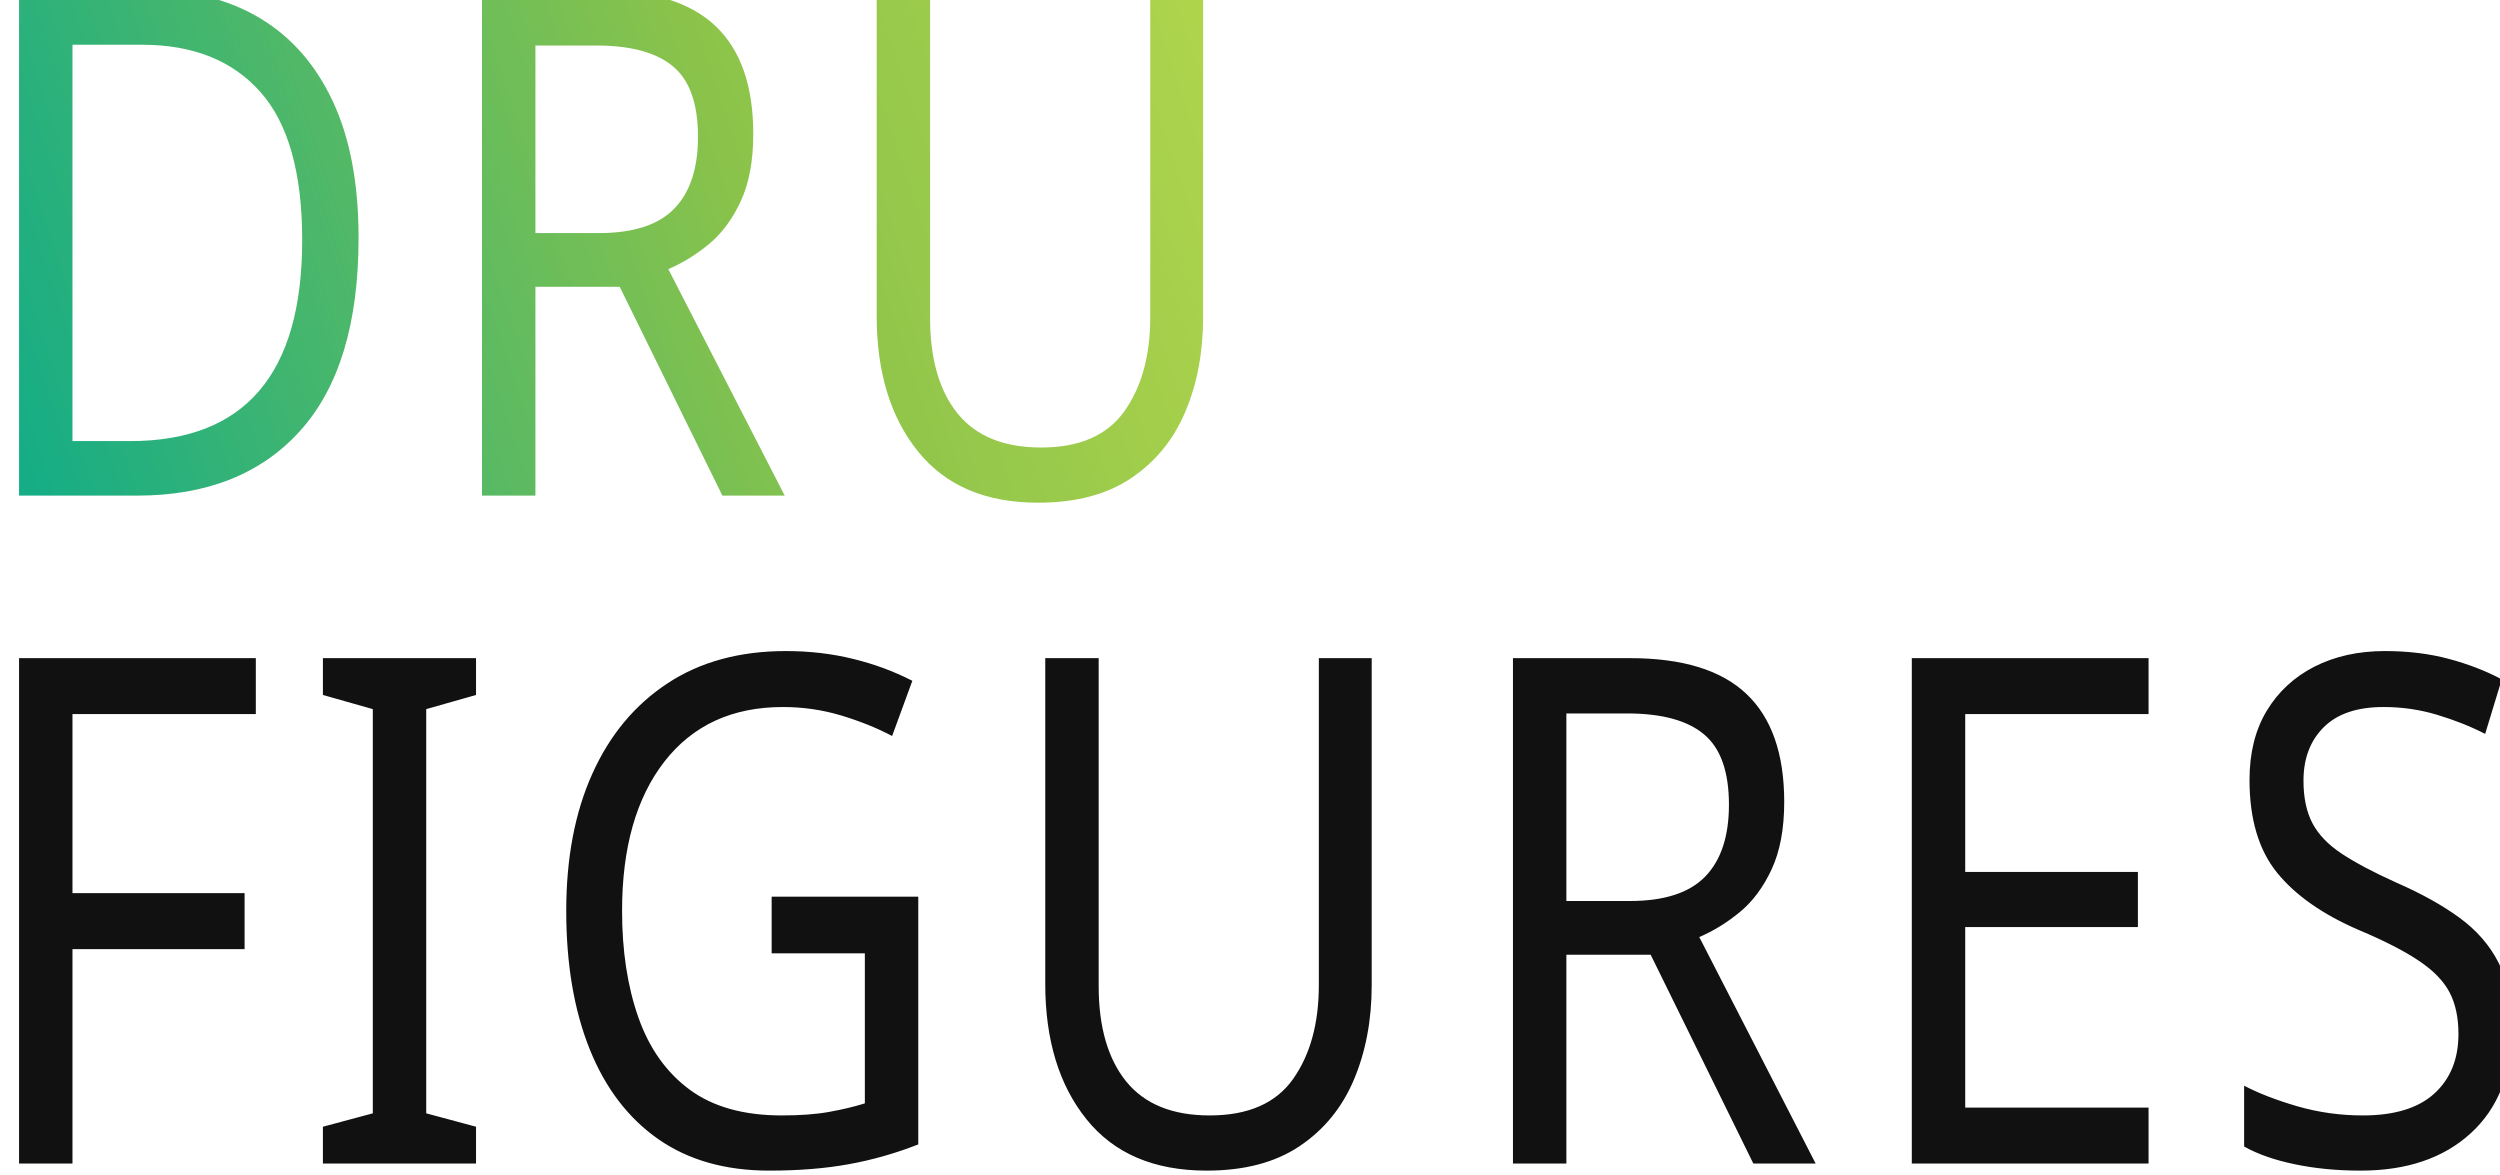
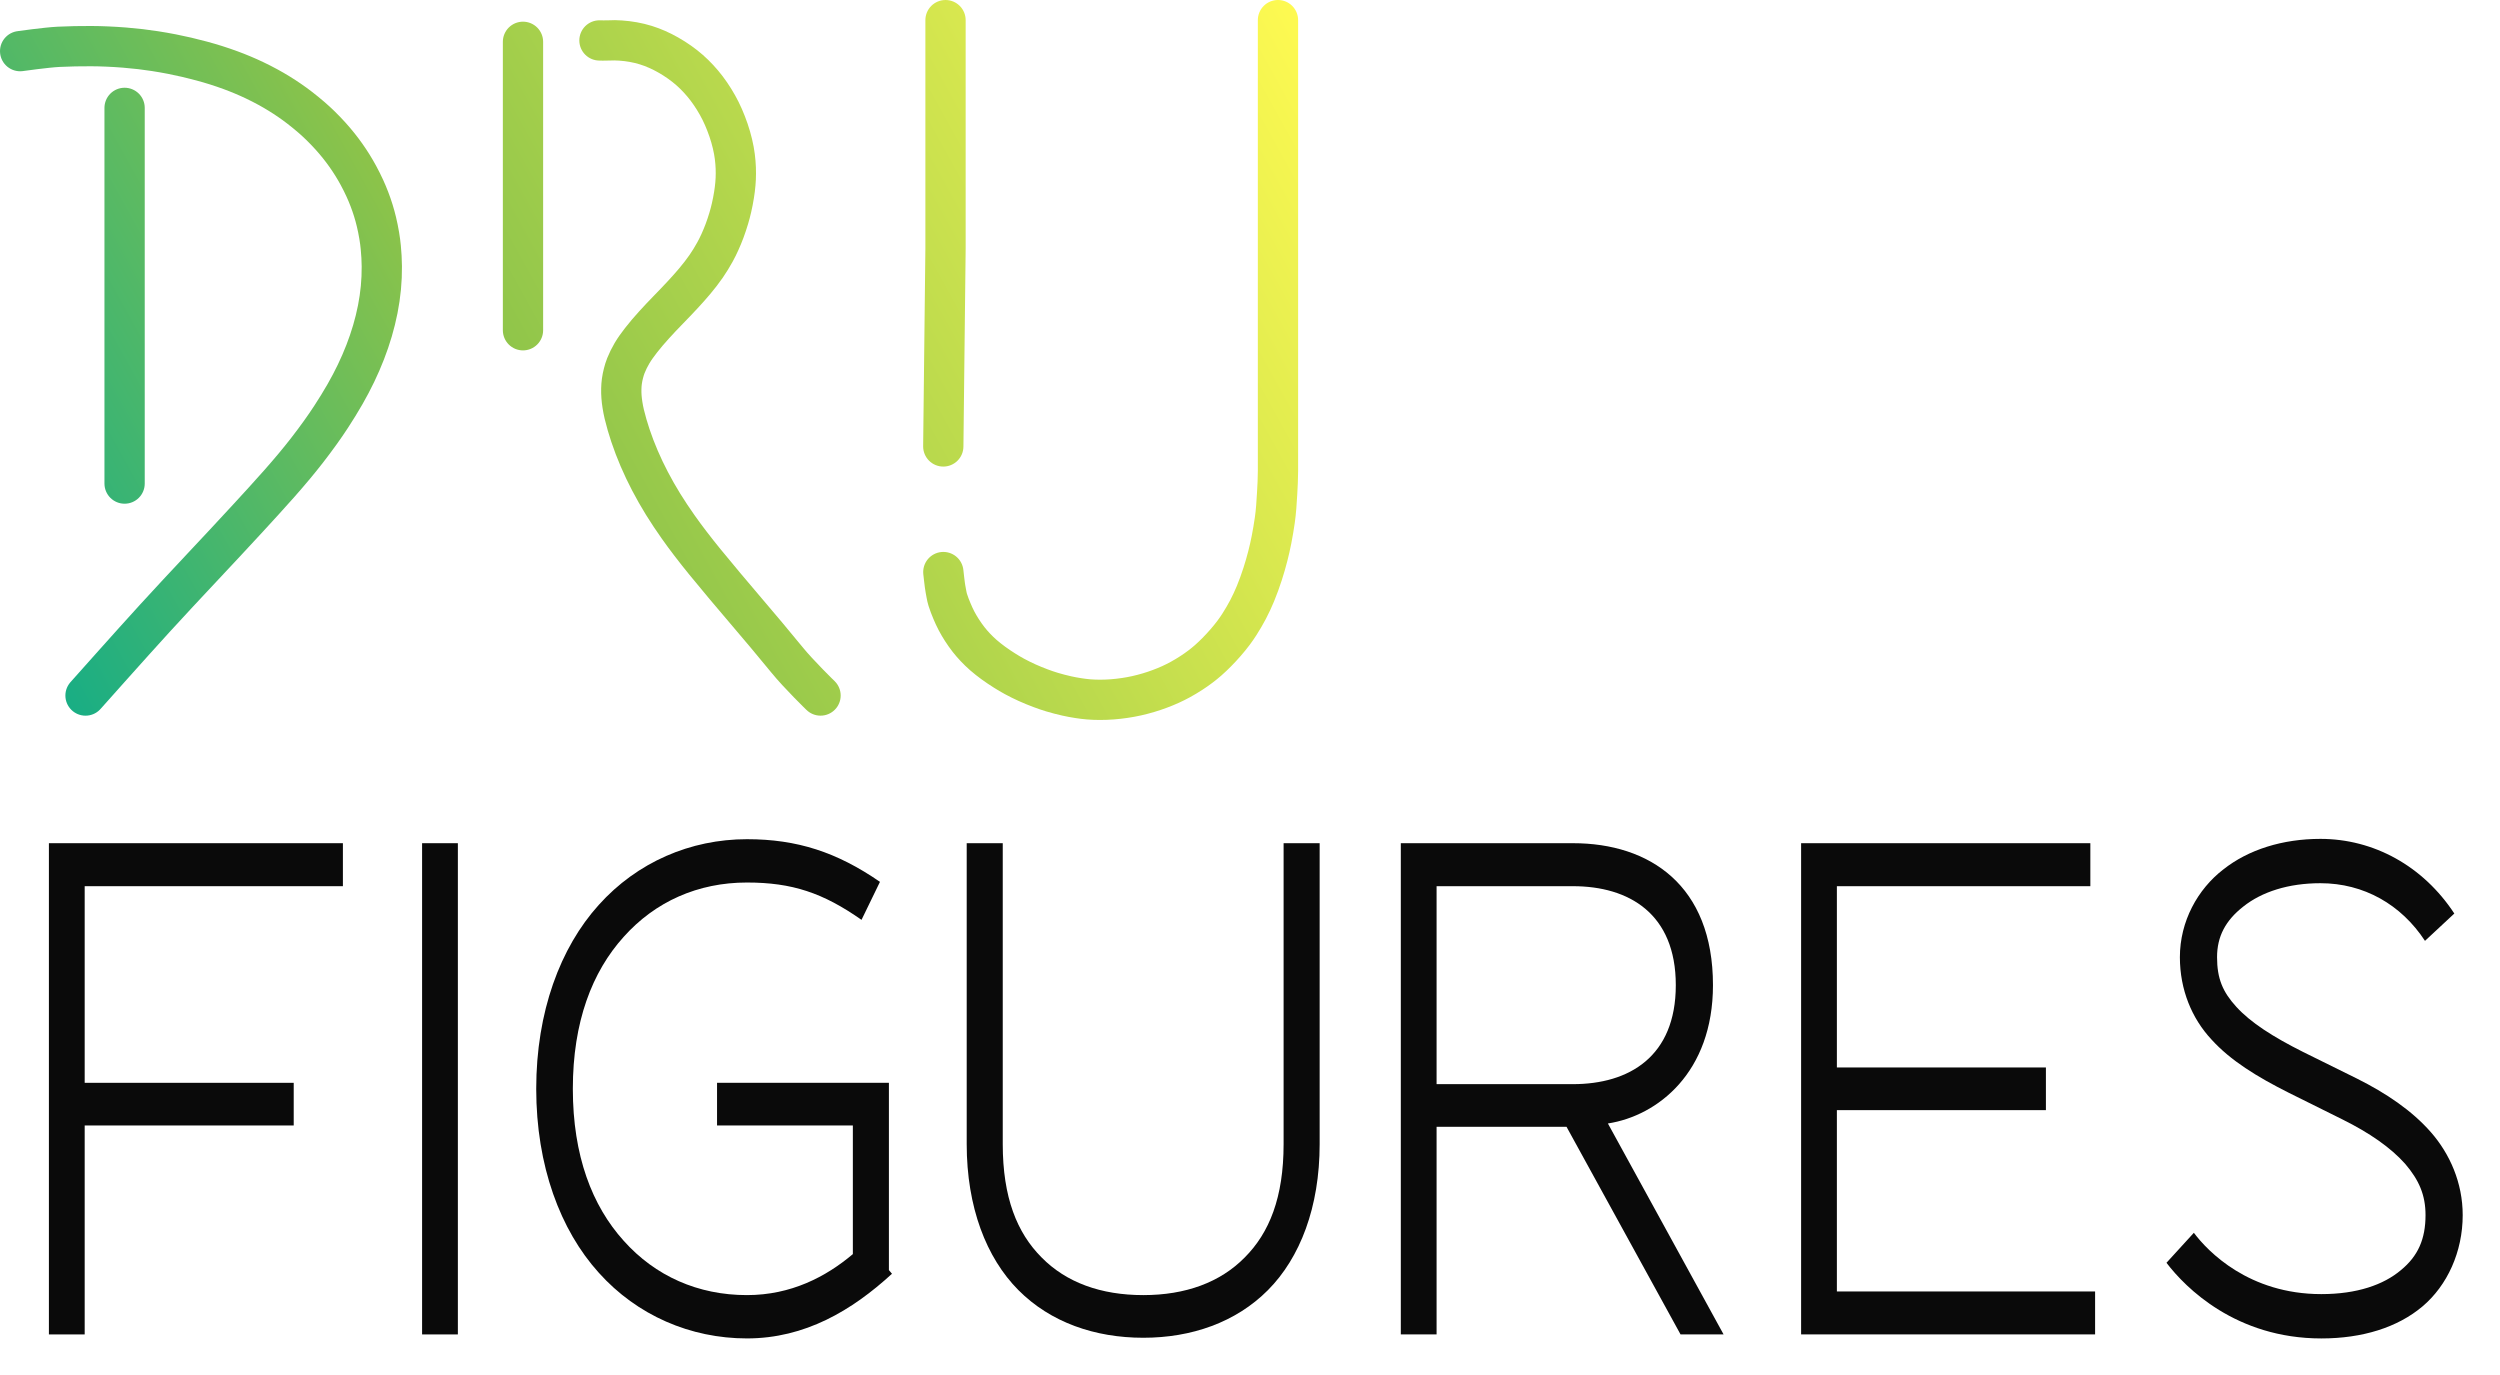
- <svg xmlns="http://www.w3.org/2000/svg" xmlns:xlink="http://www.w3.org/1999/xlink" version="1.0" x="0px" y="0px" width="385.715" height="181.173" viewBox="0 0 385.715 181.173" id="svg31036">
+ <svg xmlns="http://www.w3.org/2000/svg" xmlns:xlink="http://www.w3.org/1999/xlink" version="1.0" x="0px" y="0px" width="400" height="220" viewBox="0 0 400 220" id="svg31036">
  <defs id="defs31040">
-     <linearGradient id="linearGradient33490">
-       <stop style="stop-color:#0bab8b;stop-opacity:1;" offset="0" id="stop33486" />
-       <stop style="stop-color:#8bc34a;stop-opacity:1;" offset="0.347" id="stop33488" />
-       <stop style="stop-color:#fffa51;stop-opacity:1;" offset="1" id="stop34961" />
+     <linearGradient xlink:href="#linearGradient11459" id="linearGradient11461" x1="1031.866" y1="204.18" x2="1239.567" y2="89.674" gradientUnits="userSpaceOnUse" />
+     <linearGradient id="linearGradient11459">
+       <stop style="stop-color:#0bab8b;stop-opacity:1;" offset="0" id="stop11455" />
+       <stop style="stop-color:#8bc34a;stop-opacity:1;" offset="0.397" id="stop13641" />
+       <stop style="stop-color:#fffa51;stop-opacity:1;" offset="1" id="stop11457" />
    </linearGradient>
-     <linearGradient xlink:href="#linearGradient33490" id="linearGradient2506" x1="19.725" y1="124.053" x2="236.472" y2="36.636" gradientUnits="userSpaceOnUse" gradientTransform="matrix(1.707472,0,0,1.707472,-40.17455,-141.7971)" />
+     <linearGradient xlink:href="#linearGradient11459" id="linearGradient19441" gradientUnits="userSpaceOnUse" x1="1031.866" y1="204.18" x2="1239.567" y2="89.674" />
+     <linearGradient xlink:href="#linearGradient11459" id="linearGradient19443" gradientUnits="userSpaceOnUse" x1="1031.866" y1="204.18" x2="1239.567" y2="89.674" />
+     <linearGradient xlink:href="#linearGradient11459" id="linearGradient19445" gradientUnits="userSpaceOnUse" x1="1031.866" y1="204.18" x2="1239.567" y2="89.674" />
+     <linearGradient xlink:href="#linearGradient11459" id="linearGradient19447" gradientUnits="userSpaceOnUse" x1="1031.866" y1="204.18" x2="1239.567" y2="89.674" />
+     <linearGradient xlink:href="#linearGradient11459" id="linearGradient19449" gradientUnits="userSpaceOnUse" x1="1031.866" y1="204.18" x2="1239.567" y2="89.674" />
+     <linearGradient xlink:href="#linearGradient11459" id="linearGradient19451" gradientUnits="userSpaceOnUse" x1="1031.866" y1="204.18" x2="1239.567" y2="89.674" />
+     <linearGradient xlink:href="#linearGradient11459" id="linearGradient19453" gradientUnits="userSpaceOnUse" x1="1031.866" y1="204.18" x2="1239.567" y2="89.674" />
  </defs>
-   <text xml:space="preserve" style="font-style:normal;font-variant:normal;font-weight:normal;font-stretch:normal;font-size:100px;line-height:1.85;font-family:Righteous;-inkscape-font-specification:Righteous;letter-spacing:5px;fill:url(#linearGradient2506);fill-opacity:1;stroke:none;stroke-width:1.707;stroke-opacity:1" x="-6.494" y="70.02" id="text299" transform="scale(0.9157279,1.092027)">
-     <tspan x="-6.494" y="70.02" id="tspan301" style="font-style:normal;font-variant:normal;font-weight:normal;font-stretch:normal;font-size:100px;font-family:Righteous;-inkscape-font-specification:Righteous;fill:url(#linearGradient2506);fill-opacity:1;stroke:none;stroke-width:1.707;stroke-opacity:1">DRU</tspan>
-   </text>
-   <text xml:space="preserve" style="font-style:normal;font-variant:normal;font-weight:normal;font-stretch:normal;font-size:100px;line-height:1.85;font-family:Righteous;-inkscape-font-specification:Righteous;letter-spacing:5px;fill:#111111;fill-opacity:1;stroke:none;stroke-width:1.707" x="-6.494" y="164.391" id="text2449" transform="scale(0.9157279,1.092027)">
-     <tspan id="tspan2447" x="-6.494" y="164.391" style="font-style:normal;font-variant:normal;font-weight:normal;font-stretch:normal;font-size:100px;font-family:Righteous;-inkscape-font-specification:Righteous;fill:#111111;fill-opacity:1;stroke-width:1.707">FIGURES</tspan>
-   </text>
+   <g aria-label="FIGURES" transform="matrix(0.9157279,0,0,1.092027,-261.0013,-17.35818)" id="text2449" style="font-size:100px;line-height:1.85;font-family:LORENZA;-inkscape-font-specification:LORENZA;letter-spacing:5px;fill:#0a0a0a;stroke-width:10">
+     <path d="m 293.566,139.438 v 71.973 h 6.25 v -30.615 h 36.523 v -6.25 h -36.523 v -28.809 h 45.117 v -6.299 z" id="path272" />
+     <path d="m 365.021,211.411 v -71.973 h -6.25 v 71.973 z" id="path274" />
+     <path d="m 389.65,148.471 c -6.738,6.25 -10.938,15.674 -10.938,26.953 0,11.279 4.199,20.703 10.938,26.953 6.689,6.25 16.016,9.619 25.879,9.619 10.156,0 18.359,-4.102 25.342,-9.473 l -0.537,-0.537 v -27.441 h -30.029 v 6.25 h 23.73 v 18.848 c -4.688,3.32 -10.791,6.006 -18.506,6.006 -8.545,0 -16.016,-2.783 -21.533,-7.959 -5.518,-5.127 -8.887,-12.451 -8.887,-22.266 0,-9.814 3.369,-17.139 8.887,-22.266 5.518,-5.176 12.988,-7.959 21.533,-7.959 7.91,0 13.281,1.514 20.02,5.469 l 3.223,-5.566 c -7.52,-4.346 -14.453,-6.25 -23.242,-6.25 -9.863,0 -19.189,3.369 -25.879,9.619 z" id="path276" />
+     <path d="m 453.927,139.438 v 44.092 c 0,9.229 3.418,16.65 9.033,21.387 5.615,4.736 13.379,6.982 21.826,6.982 8.398,0 16.162,-2.246 21.777,-6.982 5.615,-4.736 9.033,-12.158 9.033,-21.387 v -44.092 h -6.299 v 44.092 c 0,7.812 -2.49,12.988 -6.787,16.602 -4.297,3.662 -10.352,5.518 -17.725,5.518 -7.422,0 -13.477,-1.855 -17.773,-5.518 -4.297,-3.613 -6.787,-8.789 -6.787,-16.602 v -44.092 z" id="path278" />
+     <path d="m 529.777,139.438 v 71.973 h 6.25 v -30.42 h 22.705 l 19.922,30.42 h 7.52 l -20.215,-30.908 c 8.691,-1.123 18.359,-7.471 18.359,-20.264 0,-14.648 -11.084,-20.801 -24.463,-20.801 z m 6.25,6.299 h 23.828 c 9.766,0 17.969,4.004 17.969,14.502 0,10.498 -8.203,14.502 -17.969,14.502 h -23.828 z" id="path280" />
+     <path d="m 599.718,139.438 v 71.973 h 51.367 v -6.299 h -45.117 v -26.562 h 36.523 v -6.25 h -36.523 v -26.562 h 44.287 v -6.299 z" id="path282" />
+     <path d="m 673.468,143.296 c -4.443,2.881 -7.568,7.568 -7.568,12.842 0,4.785 2.1,8.984 5.518,12.061 3.32,3.076 7.959,5.469 13.525,7.812 l 9.375,3.906 c 4.688,1.953 8.398,4.102 10.938,6.494 2.441,2.393 3.564,4.59 3.564,7.52 0,3.516 -1.318,6.006 -4.297,8.057 -3.027,2.148 -7.666,3.516 -13.916,3.516 -12.646,0 -19.824,-6.25 -22.266,-8.984 l -4.785,4.395 c 3.32,3.662 12.158,11.084 27.051,11.084 7.178,0 13.33,-1.611 17.676,-4.688 4.346,-3.076 7.031,-8.008 7.031,-13.379 0,-4.736 -2.246,-8.984 -5.566,-12.158 -3.32,-3.174 -7.812,-5.713 -12.939,-7.861 l -9.424,-3.906 c -5.225,-2.197 -9.131,-4.297 -11.621,-6.592 -2.393,-2.197 -3.369,-4.15 -3.369,-7.275 0,-3.027 1.465,-5.371 4.59,-7.422 3.223,-2.148 7.861,-3.418 13.477,-3.418 7.568,0 14.111,3.125 18.262,8.447 l 5.127,-4.004 c -5.469,-6.982 -14.111,-10.938 -23.389,-10.938 -6.592,0 -12.598,1.562 -16.992,4.492 z" id="path284" />
+   </g>
+   <g id="blender_object_Stroke.002" style="stroke:url(#linearGradient11461)" transform="translate(-1031.866,-89.67364)">
+     <g id="Lines-8" style="stroke:url(#linearGradient19453)">
+       <path id="polyline2" style="fill:none;stroke:url(#linearGradient19441);stroke-width:6.445;stroke-linecap:round" d="m 1051.801,106.935 v 2.861 13.542 22.071 17.212 4.423" />
+       <path id="polyline4" style="fill:none;stroke:url(#linearGradient19443);stroke-width:6.444;stroke-linecap:round" d="m 1035.088,97.854 c 0,0 4.137,-0.587 6.151,-0.69 1.731,-0.088 3.466,-0.113 5.2,-0.11 0.863,0.002 1.725,0.027 2.587,0.064 0.926,0.04 1.851,0.096 2.775,0.17 0.857,0.069 1.712,0.153 2.566,0.253 0.763,0.09 1.525,0.195 2.285,0.313 0.911,0.142 1.819,0.3 2.724,0.476 0.79,0.154 1.577,0.323 2.36,0.506 0.791,0.184 1.579,0.382 2.363,0.595 0.79,0.214 1.577,0.44 2.357,0.687 0.782,0.248 1.559,0.515 2.329,0.798 0.642,0.236 1.278,0.488 1.909,0.753 0.631,0.265 1.258,0.542 1.876,0.837 0.739,0.353 1.47,0.725 2.189,1.117 0.596,0.325 1.182,0.667 1.76,1.022 0.575,0.353 1.141,0.721 1.696,1.104 0.553,0.381 1.097,0.776 1.628,1.187 0.633,0.489 1.254,0.995 1.859,1.519 0.499,0.433 0.987,0.88 1.459,1.342 0.559,0.547 1.101,1.112 1.625,1.692 0.432,0.479 0.849,0.972 1.252,1.476 0.4,0.5 0.787,1.012 1.157,1.535 0.368,0.521 0.722,1.052 1.059,1.594 0.336,0.54 0.658,1.091 0.96,1.651 0.363,0.671 0.706,1.354 1.024,2.048 0.264,0.576 0.508,1.162 0.735,1.754 0.226,0.591 0.434,1.188 0.621,1.792 0.187,0.602 0.355,1.209 0.501,1.822 0.175,0.734 0.323,1.475 0.447,2.22 0.104,0.621 0.19,1.245 0.249,1.872 0.094,1.007 0.16,2.018 0.165,3.03 0.01,1.143 -0.04,2.289 -0.147,3.427 -0.109,1.157 -0.281,2.309 -0.504,3.45 -0.227,1.161 -0.514,2.31 -0.846,3.445 -0.339,1.158 -0.732,2.3 -1.168,3.425 -0.444,1.146 -0.937,2.273 -1.469,3.381 -0.542,1.13 -1.132,2.238 -1.752,3.327 -0.704,1.235 -1.458,2.441 -2.232,3.633 -0.552,0.851 -1.13,1.685 -1.72,2.51 -0.689,0.962 -1.398,1.909 -2.123,2.844 -0.649,0.837 -1.316,1.66 -1.993,2.474 -0.8,0.962 -1.618,1.909 -2.445,2.846 -1.644,1.863 -3.327,3.692 -5.007,5.522 -4.938,5.377 -9.991,10.647 -14.914,16.037 -3.732,4.085 -11.087,12.356 -11.087,12.356" />
+       <path id="polyline6" style="fill:none;stroke:url(#linearGradient19445);stroke-width:6.444;stroke-linecap:round" d="m 1115.544,96.363 v 11.852 24.067 8.712 1.521" />
+       <path id="polyline8" style="fill:none;stroke:url(#linearGradient19447);stroke-width:6.444;stroke-linecap:round" d="m 1127.78,96.143 c 0,0 1.017,0.034 1.507,0 0.617,-0.043 1.238,-0.023 1.855,0.017 0.687,0.045 1.373,0.126 2.051,0.249 0.68,0.123 1.355,0.286 2.015,0.49 0.611,0.188 1.209,0.419 1.795,0.676 0.605,0.265 1.195,0.566 1.77,0.892 0.631,0.358 1.246,0.746 1.838,1.166 0.549,0.389 1.079,0.806 1.585,1.249 0.504,0.443 0.983,0.914 1.439,1.406 0.454,0.489 0.883,1.001 1.287,1.532 0.43,0.567 0.831,1.156 1.206,1.761 0.368,0.594 0.712,1.204 1.023,1.829 0.328,0.659 0.622,1.335 0.888,2.021 0.276,0.71 0.525,1.432 0.736,2.165 0.204,0.711 0.378,1.432 0.511,2.159 0.116,0.63 0.195,1.267 0.249,1.905 0.05,0.591 0.072,1.184 0.07,1.777 0,0.55 -0.028,1.1 -0.075,1.649 -0.05,0.596 -0.128,1.19 -0.222,1.781 -0.108,0.68 -0.24,1.357 -0.393,2.028 -0.131,0.573 -0.282,1.142 -0.45,1.706 -0.202,0.677 -0.424,1.349 -0.672,2.012 -0.226,0.606 -0.474,1.204 -0.742,1.793 -0.246,0.541 -0.506,1.077 -0.795,1.596 -0.433,0.78 -0.897,1.546 -1.405,2.281 -0.569,0.825 -1.195,1.611 -1.834,2.383 -0.602,0.729 -1.243,1.425 -1.882,2.122 -1.525,1.663 -3.151,3.233 -4.657,4.913 -0.705,0.787 -1.405,1.582 -2.049,2.42 -0.516,0.671 -1.022,1.354 -1.452,2.083 -0.373,0.633 -0.699,1.296 -0.972,1.978 -0.16,0.399 -0.282,0.813 -0.388,1.229 -0.108,0.42 -0.194,0.847 -0.252,1.277 -0.054,0.396 -0.081,0.796 -0.091,1.196 -0.011,0.417 8e-4,0.835 0.03,1.252 0.031,0.436 0.085,0.87 0.152,1.301 0.077,0.5 0.171,0.999 0.289,1.491 0.277,1.153 0.609,2.294 0.985,3.418 0.416,1.246 0.889,2.474 1.405,3.681 0.529,1.237 1.112,2.453 1.734,3.646 0.657,1.259 1.364,2.493 2.109,3.702 0.756,1.228 1.566,2.422 2.393,3.603 0.632,0.904 1.293,1.787 1.962,2.664 0.748,0.981 1.515,1.948 2.294,2.905 4.301,5.288 8.831,10.387 13.13,15.677 1.932,2.377 5.396,5.733 5.396,5.733" />
+       <path id="polyline10" style="fill:none;stroke:url(#linearGradient19449);stroke-width:6.444;stroke-linecap:round" d="m 1183.149,92.896 v 10.571 3.983 22.013 l -0.357,31.641" />
+       <path id="polyline12" style="fill:none;stroke:url(#linearGradient19451);stroke-width:6.445;stroke-linecap:round" d="m 1182.8,181.203 c 0,0 0.234,2.182 0.341,2.705 0.11,0.537 0.199,1.214 0.364,1.737 0.189,0.599 0.413,1.187 0.659,1.765 0.24,0.564 0.46,1.068 0.747,1.609 0.264,0.497 0.548,0.984 0.853,1.457 0.337,0.522 0.693,1.033 1.076,1.522 0.339,0.433 0.7,0.848 1.077,1.247 0.414,0.438 0.848,0.858 1.302,1.255 0.505,0.441 1.035,0.854 1.576,1.25 0.593,0.434 1.206,0.841 1.828,1.233 0.513,0.323 1.034,0.633 1.567,0.921 0.655,0.354 1.322,0.685 2,0.992 0.718,0.325 1.449,0.622 2.187,0.898 0.599,0.225 1.204,0.434 1.817,0.618 0.776,0.233 1.562,0.437 2.353,0.614 0.602,0.135 1.209,0.247 1.818,0.342 0.557,0.086 1.117,0.161 1.679,0.206 0.605,0.049 1.213,0.071 1.82,0.071 0.66,2.5e-4 1.321,-0.026 1.98,-0.076 0.668,-0.051 1.335,-0.128 1.998,-0.226 0.632,-0.094 1.261,-0.209 1.884,-0.348 0.643,-0.143 1.282,-0.312 1.913,-0.5 0.599,-0.178 1.191,-0.378 1.776,-0.596 0.588,-0.219 1.169,-0.456 1.74,-0.715 0.531,-0.242 1.054,-0.503 1.566,-0.783 0.6,-0.329 1.187,-0.682 1.76,-1.054 0.491,-0.318 0.971,-0.655 1.438,-1.007 0.426,-0.322 0.843,-0.658 1.244,-1.01 0.478,-0.419 0.937,-0.86 1.384,-1.312 0.48,-0.486 0.945,-0.987 1.393,-1.502 0.45,-0.518 0.887,-1.048 1.298,-1.597 0.329,-0.439 0.641,-0.891 0.936,-1.354 0.489,-0.769 0.954,-1.554 1.377,-2.362 0.432,-0.826 0.826,-1.673 1.183,-2.534 0.432,-1.041 0.808,-2.105 1.158,-3.177 0.306,-0.94 0.576,-1.892 0.822,-2.849 0.224,-0.87 0.421,-1.747 0.595,-2.628 0.204,-1.034 0.376,-2.075 0.527,-3.118 0.203,-1.405 0.283,-2.811 0.368,-4.228 0.072,-1.216 0.138,-2.436 0.138,-3.654 v -3.913 -6.712 -17.814 -28.229 -15.452" />
+     </g>
+   </g>
</svg>
